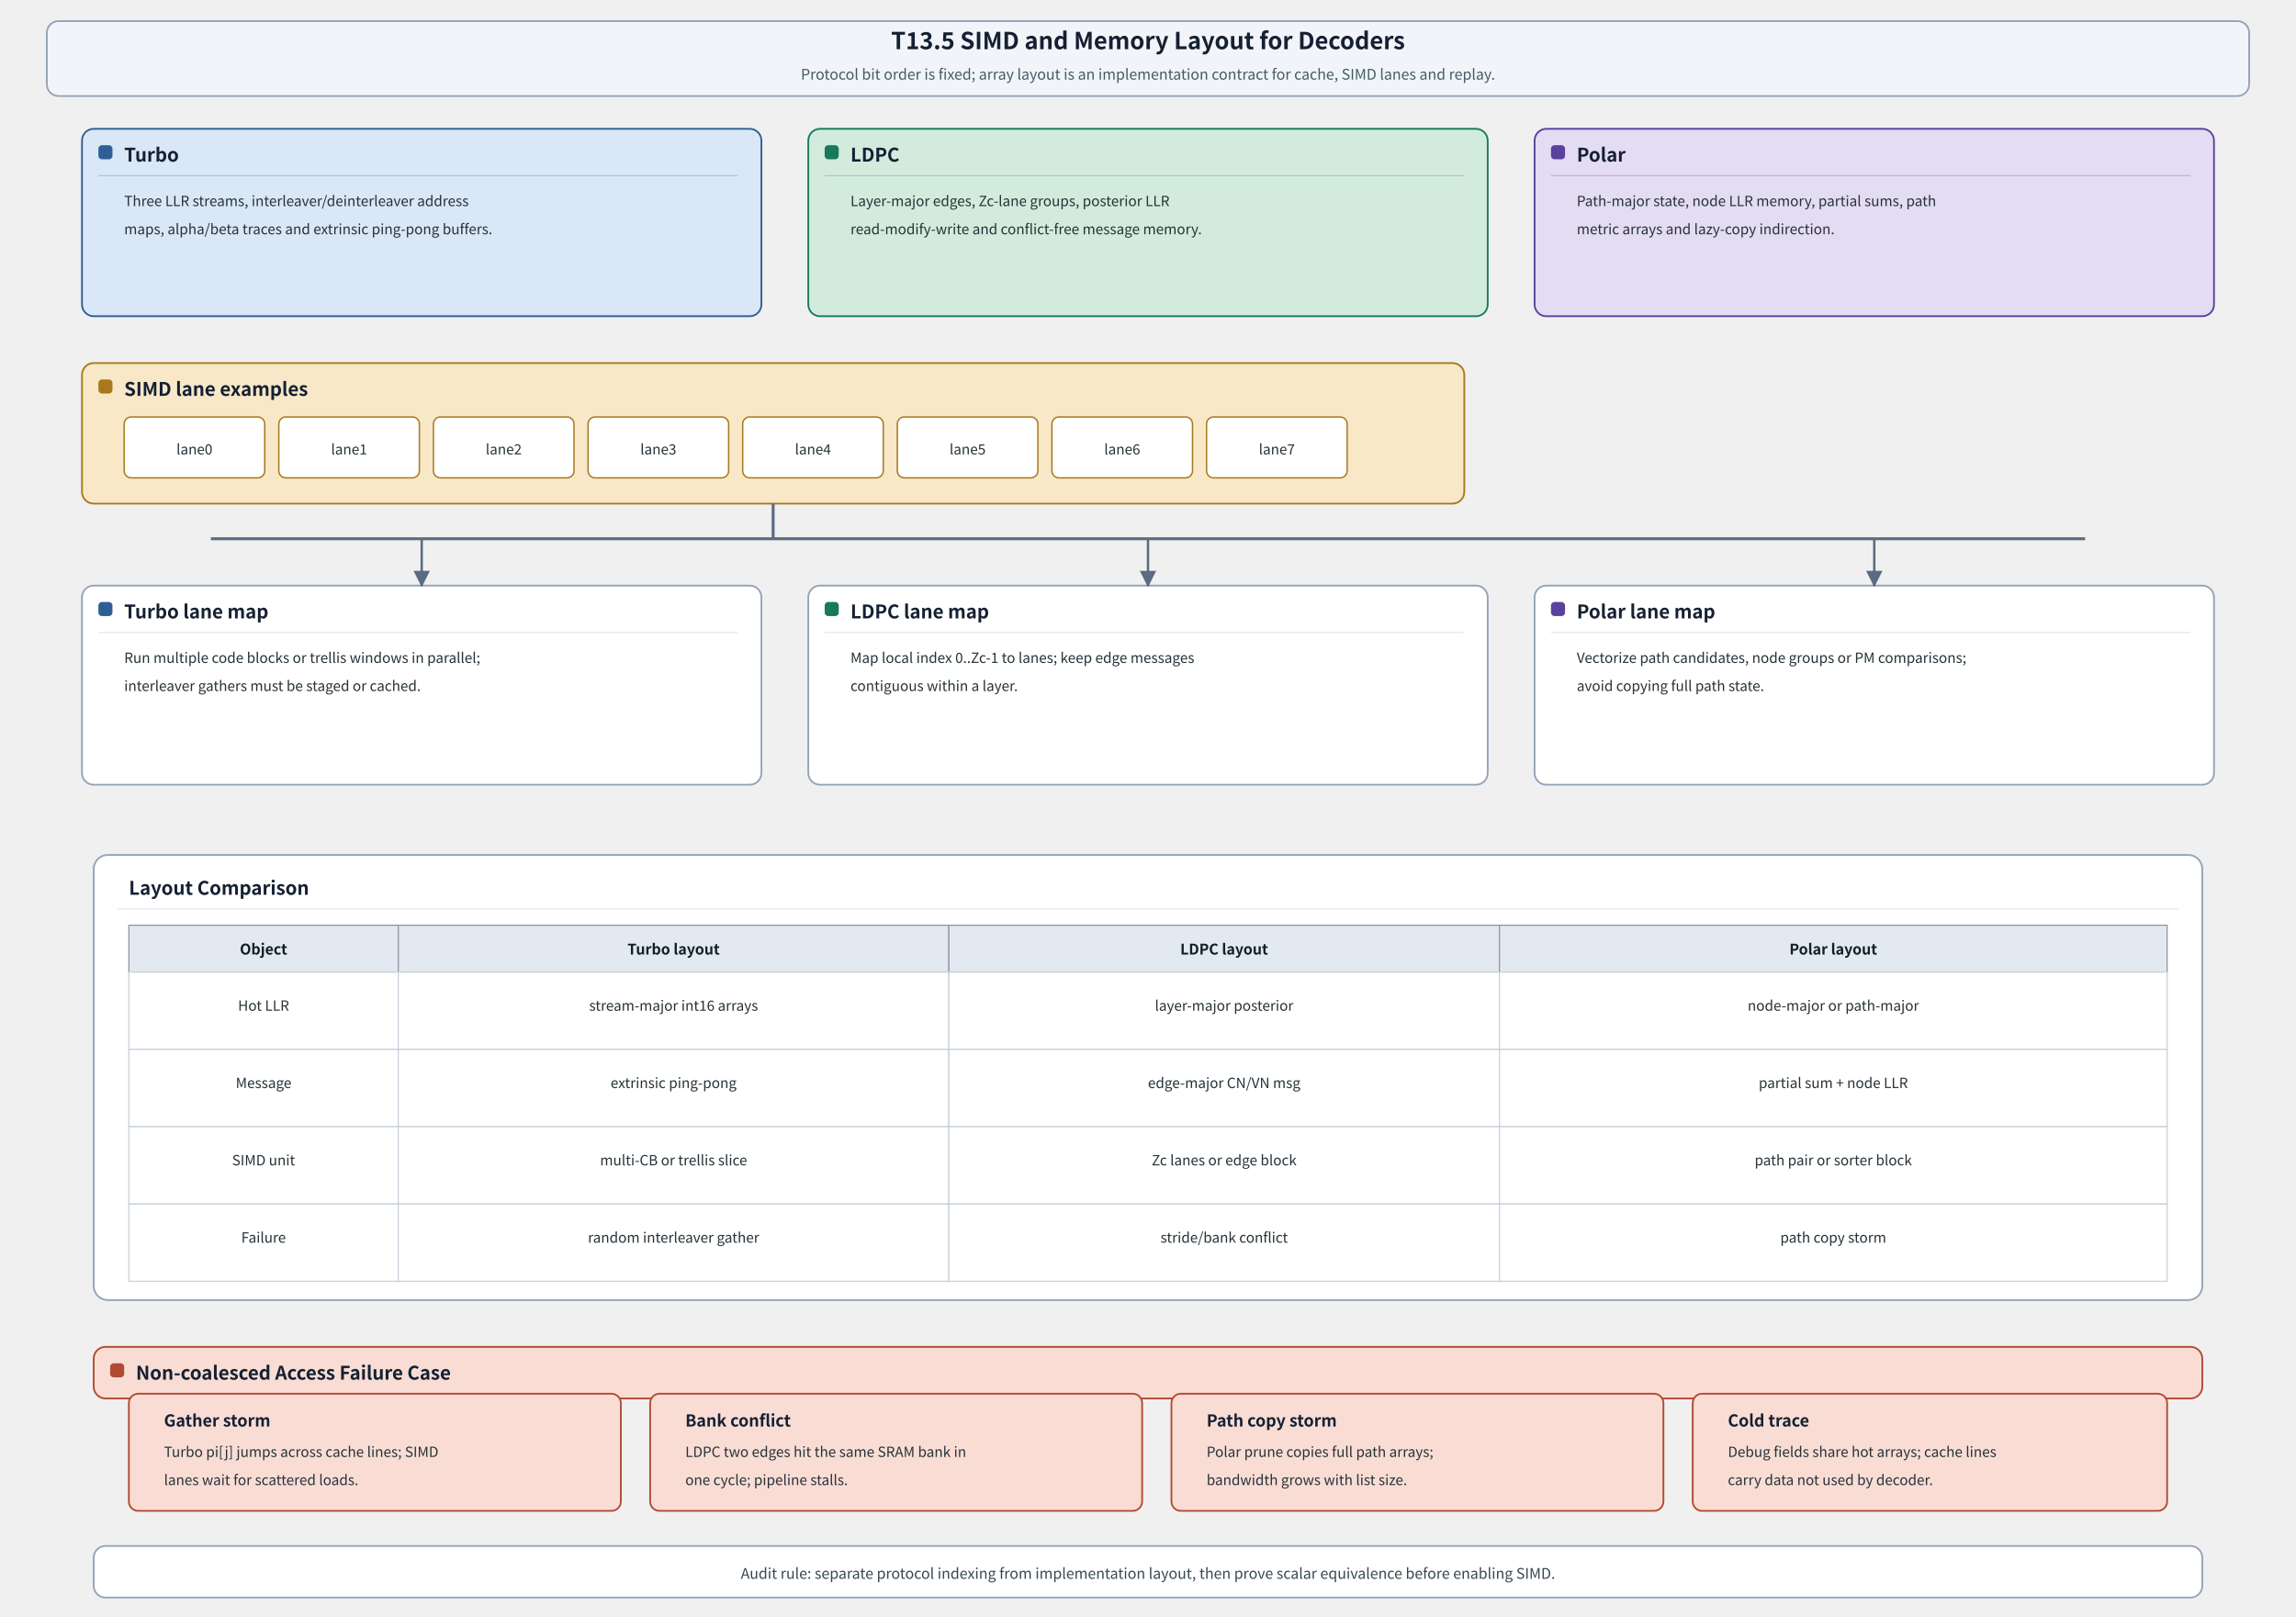
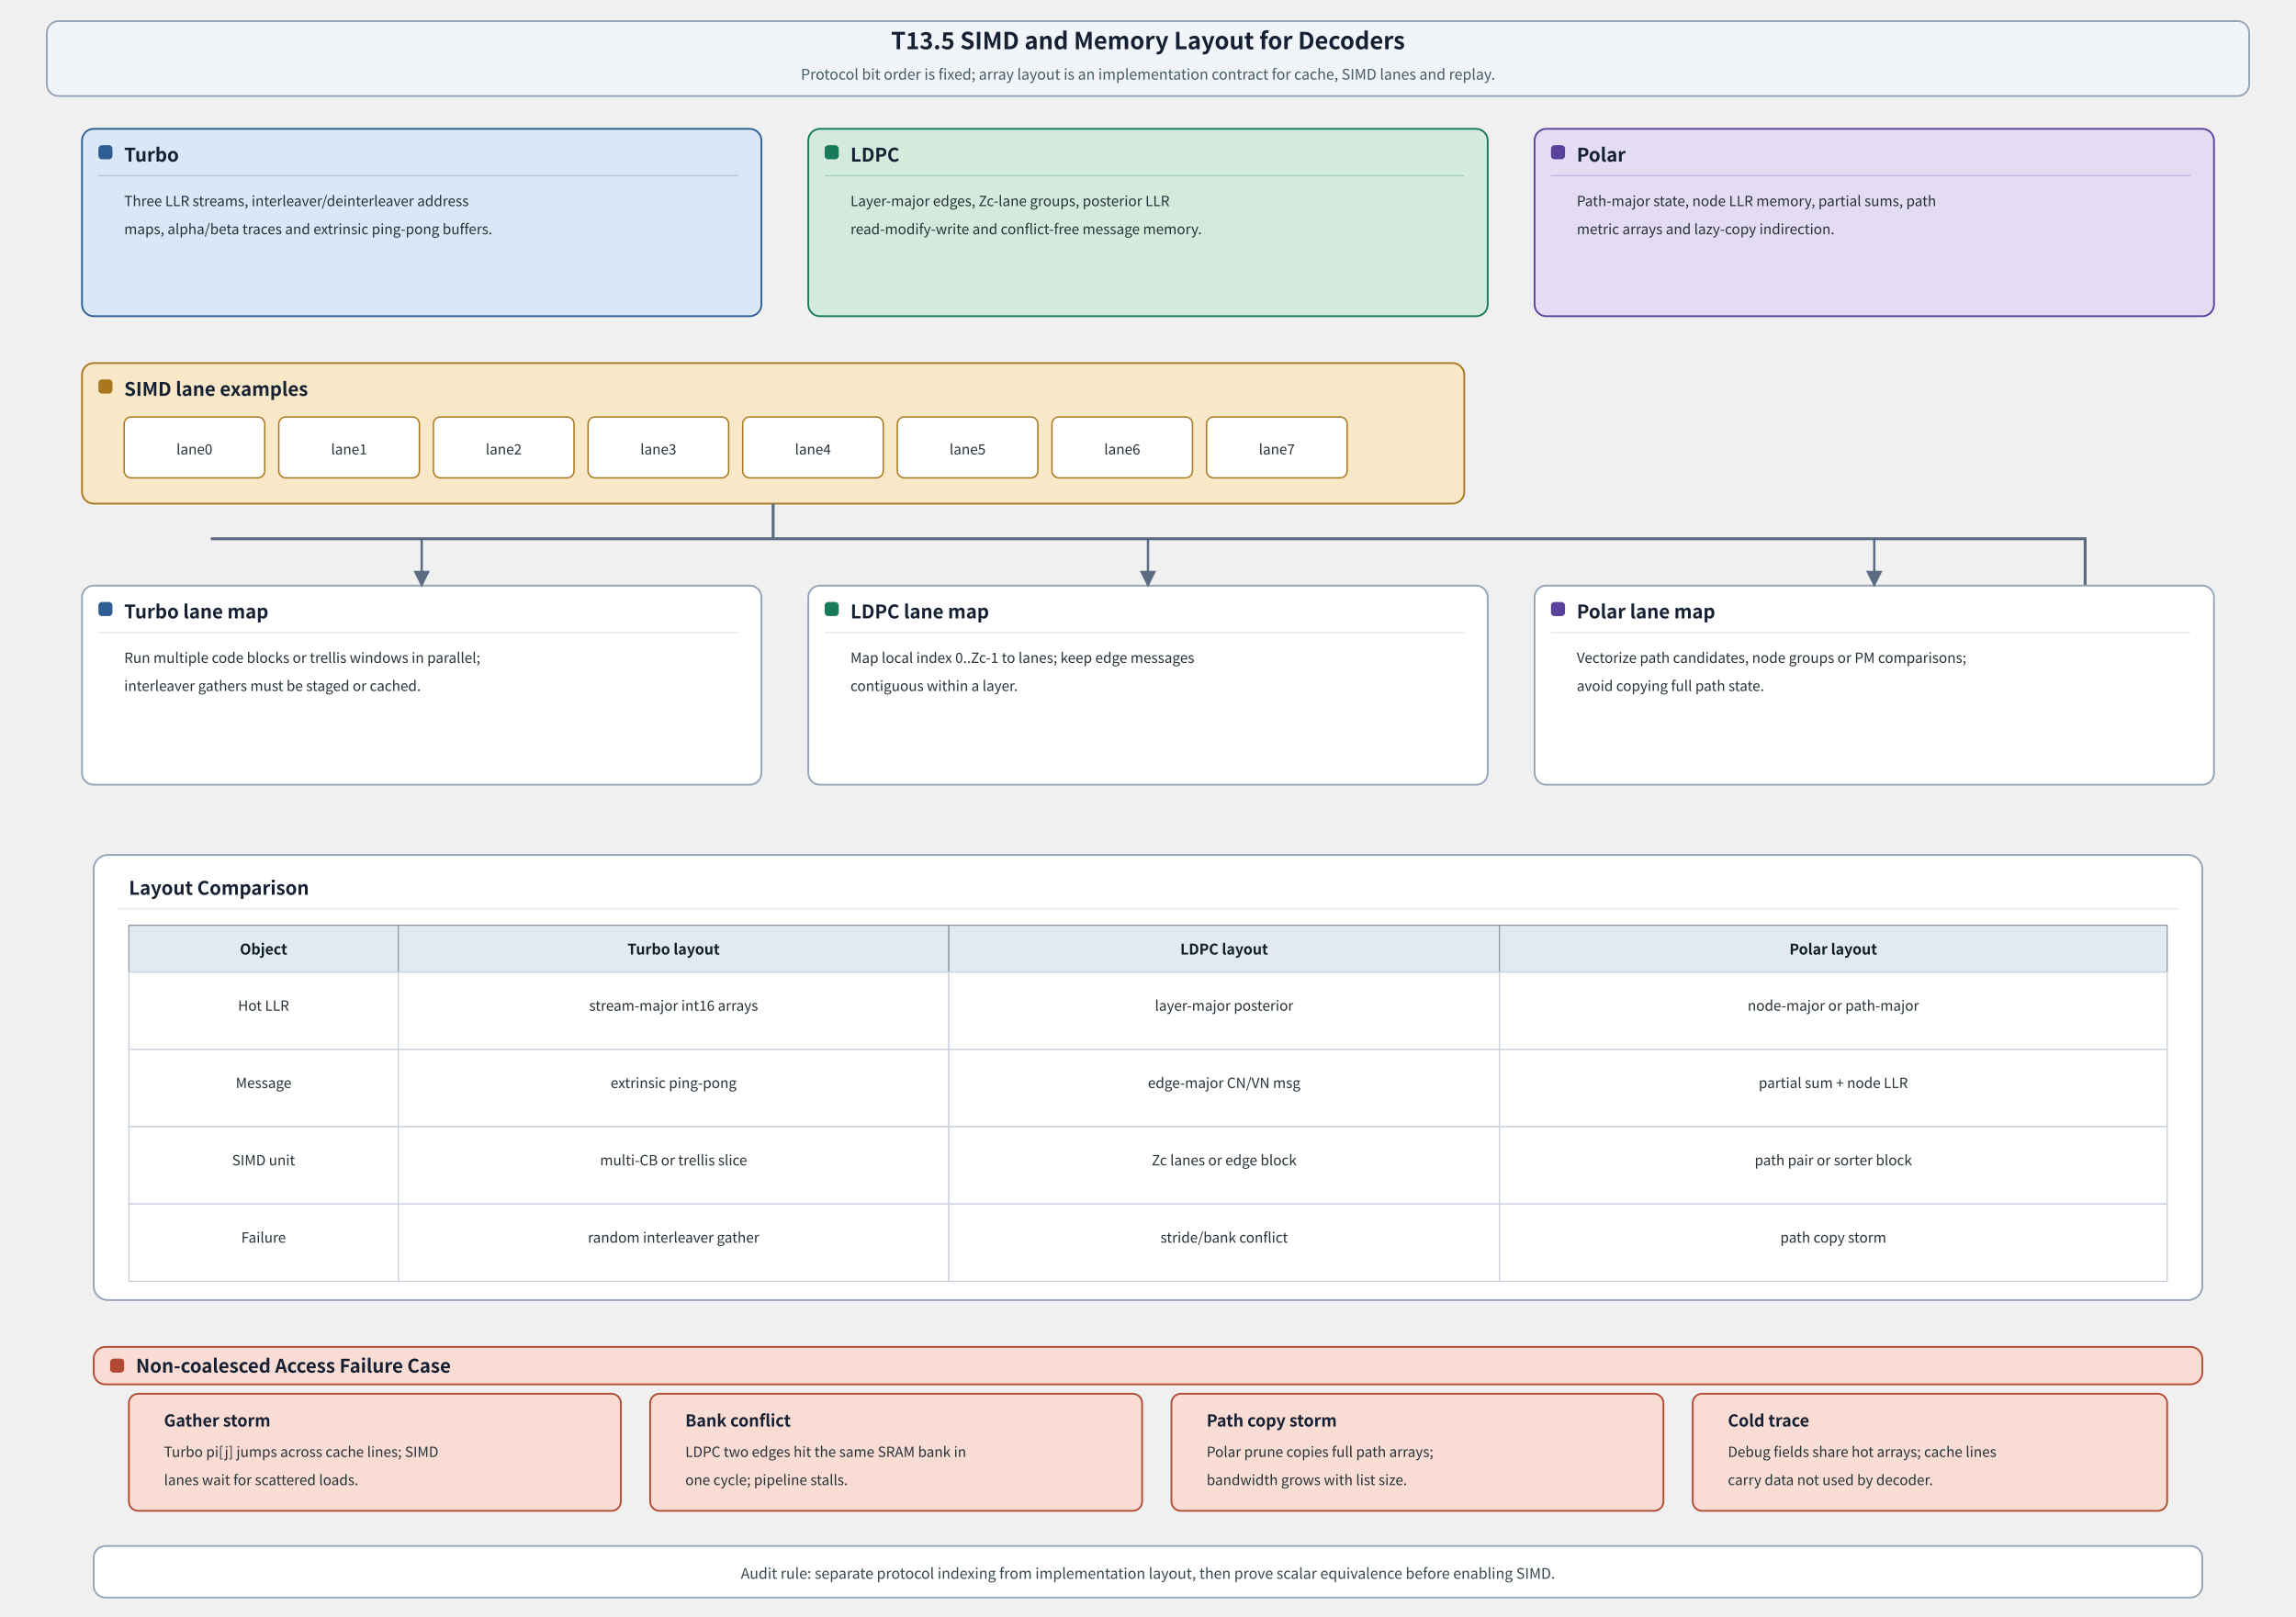
<svg xmlns="http://www.w3.org/2000/svg" width="1960" height="1380" viewBox="0 0 1960 1380" role="img" font-family="'Noto Sans CJK SC','Source Han Sans SC','PingFang SC','Microsoft YaHei',system-ui,sans-serif">
  <defs>
    <filter id="soft" x="-10%" y="-10%" width="125%" height="135%">
      <feDropShadow dx="0" dy="3" stdDeviation="4" flood-color="#334155" flood-opacity="0.14" />
    </filter>
    <marker id="arrow" viewBox="0 0 10 10" refX="9" refY="5" markerWidth="7" markerHeight="7" orient="auto-start-reverse">
      <path d="M 0 0 L 10 5 L 0 10 z" fill="#5B6B82" />
    </marker>
  </defs>
  <rect x="40" y="18" width="1880" height="64" rx="10" fill="#F1F5F9" stroke="#94A3B8" stroke-width="1.5" />
  <text x="980" y="42" font-size="20" font-weight="700" fill="#152033" text-anchor="middle">T13.5 SIMD and Memory Layout for Decoders</text>
  <text x="980" y="68" font-size="12.5" fill="#455A64" text-anchor="middle">Protocol bit order is fixed; array layout is an implementation contract for cache, SIMD lanes and replay.</text>
  <rect x="70" y="110" width="580" height="160" rx="10" fill="#D9E7F6" stroke="#2F5E94" stroke-width="1.5" />
  <rect x="84" y="124" width="12" height="12" rx="3" fill="#2F5E94" />
  <text x="106" y="138" font-size="16" font-weight="700" fill="#152033" text-anchor="start">Turbo</text>
  <line x1="84" y1="150" x2="630" y2="150" stroke="#2F5E94" stroke-opacity="0.25" stroke-width="1" />
  <text x="106" y="176" font-size="12" fill="#263238" text-anchor="start">Three LLR streams, interleaver/deinterleaver address</text>
  <text x="106" y="200" font-size="12" fill="#263238" text-anchor="start">maps, alpha/beta traces and extrinsic ping-pong buffers.</text>
  <rect x="690" y="110" width="580" height="160" rx="10" fill="#D3EBDD" stroke="#177A5A" stroke-width="1.5" />
  <rect x="704" y="124" width="12" height="12" rx="3" fill="#177A5A" />
  <text x="726" y="138" font-size="16" font-weight="700" fill="#152033" text-anchor="start">LDPC</text>
  <line x1="704" y1="150" x2="1250" y2="150" stroke="#177A5A" stroke-opacity="0.25" stroke-width="1" />
  <text x="726" y="176" font-size="12" fill="#263238" text-anchor="start">Layer-major edges, Zc-lane groups, posterior LLR</text>
  <text x="726" y="200" font-size="12" fill="#263238" text-anchor="start">read-modify-write and conflict-free message memory.</text>
  <rect x="1310" y="110" width="580" height="160" rx="10" fill="#E3DCF2" stroke="#59419C" stroke-width="1.5" />
  <rect x="1324" y="124" width="12" height="12" rx="3" fill="#59419C" />
  <text x="1346" y="138" font-size="16" font-weight="700" fill="#152033" text-anchor="start">Polar</text>
  <line x1="1324" y1="150" x2="1870" y2="150" stroke="#59419C" stroke-opacity="0.25" stroke-width="1" />
  <text x="1346" y="176" font-size="12" fill="#263238" text-anchor="start">Path-major state, node LLR memory, partial sums, path</text>
  <text x="1346" y="200" font-size="12" fill="#263238" text-anchor="start">metric arrays and lazy-copy indirection.</text>
  <rect x="70" y="310" width="1180" height="120" rx="10" fill="#F8E8C8" stroke="#A8781E" stroke-width="1.5" />
  <rect x="84" y="324" width="12" height="12" rx="3" fill="#A8781E" />
  <text x="106" y="338" font-size="16" font-weight="700" fill="#152033" text-anchor="start">SIMD lane examples</text>
  <g fill="#263238">
    <rect x="106" y="356" width="120" height="52" rx="6" fill="#FFFFFF" stroke="#A8781E" stroke-width="1.2" />
    <text x="166" y="388" font-size="12" text-anchor="middle">lane0</text>
    <rect x="238" y="356" width="120" height="52" rx="6" fill="#FFFFFF" stroke="#A8781E" stroke-width="1.2" />
    <text x="298" y="388" font-size="12" text-anchor="middle">lane1</text>
    <rect x="370" y="356" width="120" height="52" rx="6" fill="#FFFFFF" stroke="#A8781E" stroke-width="1.2" />
    <text x="430" y="388" font-size="12" text-anchor="middle">lane2</text>
    <rect x="502" y="356" width="120" height="52" rx="6" fill="#FFFFFF" stroke="#A8781E" stroke-width="1.2" />
    <text x="562" y="388" font-size="12" text-anchor="middle">lane3</text>
    <rect x="634" y="356" width="120" height="52" rx="6" fill="#FFFFFF" stroke="#A8781E" stroke-width="1.2" />
    <text x="694" y="388" font-size="12" text-anchor="middle">lane4</text>
    <rect x="766" y="356" width="120" height="52" rx="6" fill="#FFFFFF" stroke="#A8781E" stroke-width="1.2" />
    <text x="826" y="388" font-size="12" text-anchor="middle">lane5</text>
    <rect x="898" y="356" width="120" height="52" rx="6" fill="#FFFFFF" stroke="#A8781E" stroke-width="1.2" />
    <text x="958" y="388" font-size="12" text-anchor="middle">lane6</text>
    <rect x="1030" y="356" width="120" height="52" rx="6" fill="#FFFFFF" stroke="#A8781E" stroke-width="1.2" />
    <text x="1090" y="388" font-size="12" text-anchor="middle">lane7</text>
  </g>
-   <path d="M 180 460 H 1780" fill="none" stroke="#5B6B82" stroke-width="2.5" />
-   <path d="M 660 430 V 460" fill="none" stroke="#5B6B82" stroke-width="2.5" />
+   <path d="M 180 460 H 1780 V 500" fill="none" stroke="#5B6B82" stroke-width="2.5" />
+   <path d="M 660 460 V 430" fill="none" stroke="#5B6B82" stroke-width="2.5" />
  <rect x="70" y="500" width="580" height="170" rx="10" fill="#FFFFFF" stroke="#94A3B8" stroke-width="1.5" />
  <rect x="84" y="514" width="12" height="12" rx="3" fill="#2F5E94" />
  <text x="106" y="528" font-size="16" font-weight="700" fill="#152033" text-anchor="start">Turbo lane map</text>
  <line x1="84" y1="540" x2="630" y2="540" stroke="#94A3B8" stroke-opacity="0.25" stroke-width="1" />
  <text x="106" y="566" font-size="12" fill="#263238" text-anchor="start">Run multiple code blocks or trellis windows in parallel;</text>
  <text x="106" y="590" font-size="12" fill="#263238" text-anchor="start">interleaver gathers must be staged or cached.</text>
  <rect x="690" y="500" width="580" height="170" rx="10" fill="#FFFFFF" stroke="#94A3B8" stroke-width="1.5" />
  <rect x="704" y="514" width="12" height="12" rx="3" fill="#177A5A" />
  <text x="726" y="528" font-size="16" font-weight="700" fill="#152033" text-anchor="start">LDPC lane map</text>
  <line x1="704" y1="540" x2="1250" y2="540" stroke="#94A3B8" stroke-opacity="0.25" stroke-width="1" />
  <text x="726" y="566" font-size="12" fill="#263238" text-anchor="start">Map local index 0..Zc-1 to lanes; keep edge messages</text>
  <text x="726" y="590" font-size="12" fill="#263238" text-anchor="start">contiguous within a layer.</text>
  <rect x="1310" y="500" width="580" height="170" rx="10" fill="#FFFFFF" stroke="#94A3B8" stroke-width="1.5" />
  <rect x="1324" y="514" width="12" height="12" rx="3" fill="#59419C" />
  <text x="1346" y="528" font-size="16" font-weight="700" fill="#152033" text-anchor="start">Polar lane map</text>
  <line x1="1324" y1="540" x2="1870" y2="540" stroke="#94A3B8" stroke-opacity="0.25" stroke-width="1" />
  <text x="1346" y="566" font-size="12" fill="#263238" text-anchor="start">Vectorize path candidates, node groups or PM comparisons;</text>
  <text x="1346" y="590" font-size="12" fill="#263238" text-anchor="start">avoid copying full path state.</text>
  <rect x="80" y="730" width="1800" height="380" rx="12" fill="#FFFFFF" stroke="#94A3B8" stroke-width="1.5" />
  <text x="110" y="764" font-size="16" font-weight="700" fill="#152033" text-anchor="start">Layout Comparison</text>
  <line x1="100" y1="776" x2="1860" y2="776" stroke="#94A3B8" stroke-opacity="0.25" stroke-width="1" />
  <rect x="110" y="790" width="230" height="40" fill="#E3E9F0" stroke="#8A97A6" stroke-width="1" />
  <text x="225" y="815" font-size="12.5" font-weight="700" fill="#102027" text-anchor="middle">Object</text>
  <rect x="340" y="790" width="470" height="40" fill="#E3E9F0" stroke="#8A97A6" stroke-width="1" />
  <text x="575" y="815" font-size="12.5" font-weight="700" fill="#102027" text-anchor="middle">Turbo layout</text>
  <rect x="810" y="790" width="470" height="40" fill="#E3E9F0" stroke="#8A97A6" stroke-width="1" />
  <text x="1045" y="815" font-size="12.5" font-weight="700" fill="#102027" text-anchor="middle">LDPC layout</text>
  <rect x="1280" y="790" width="570" height="40" fill="#E3E9F0" stroke="#8A97A6" stroke-width="1" />
  <text x="1565" y="815" font-size="12.5" font-weight="700" fill="#102027" text-anchor="middle">Polar layout</text>
  <rect x="110" y="830" width="230" height="66" fill="#FFFFFF" stroke="#C7D0DB" stroke-width="1" />
  <text x="225" y="863" font-size="12" fill="#263238" text-anchor="middle">Hot LLR</text>
  <rect x="340" y="830" width="470" height="66" fill="#FFFFFF" stroke="#C7D0DB" stroke-width="1" />
  <text x="575" y="863" font-size="12" fill="#263238" text-anchor="middle">stream-major int16 arrays</text>
  <rect x="810" y="830" width="470" height="66" fill="#FFFFFF" stroke="#C7D0DB" stroke-width="1" />
  <text x="1045" y="863" font-size="12" fill="#263238" text-anchor="middle">layer-major posterior</text>
  <rect x="1280" y="830" width="570" height="66" fill="#FFFFFF" stroke="#C7D0DB" stroke-width="1" />
  <text x="1565" y="863" font-size="12" fill="#263238" text-anchor="middle">node-major or path-major</text>
  <rect x="110" y="896" width="230" height="66" fill="#FFFFFF" stroke="#C7D0DB" stroke-width="1" />
  <text x="225" y="929" font-size="12" fill="#263238" text-anchor="middle">Message</text>
  <rect x="340" y="896" width="470" height="66" fill="#FFFFFF" stroke="#C7D0DB" stroke-width="1" />
  <text x="575" y="929" font-size="12" fill="#263238" text-anchor="middle">extrinsic ping-pong</text>
  <rect x="810" y="896" width="470" height="66" fill="#FFFFFF" stroke="#C7D0DB" stroke-width="1" />
  <text x="1045" y="929" font-size="12" fill="#263238" text-anchor="middle">edge-major CN/VN msg</text>
  <rect x="1280" y="896" width="570" height="66" fill="#FFFFFF" stroke="#C7D0DB" stroke-width="1" />
  <text x="1565" y="929" font-size="12" fill="#263238" text-anchor="middle">partial sum + node LLR</text>
  <rect x="110" y="962" width="230" height="66" fill="#FFFFFF" stroke="#C7D0DB" stroke-width="1" />
  <text x="225" y="995" font-size="12" fill="#263238" text-anchor="middle">SIMD unit</text>
  <rect x="340" y="962" width="470" height="66" fill="#FFFFFF" stroke="#C7D0DB" stroke-width="1" />
  <text x="575" y="995" font-size="12" fill="#263238" text-anchor="middle">multi-CB or trellis slice</text>
  <rect x="810" y="962" width="470" height="66" fill="#FFFFFF" stroke="#C7D0DB" stroke-width="1" />
  <text x="1045" y="995" font-size="12" fill="#263238" text-anchor="middle">Zc lanes or edge block</text>
  <rect x="1280" y="962" width="570" height="66" fill="#FFFFFF" stroke="#C7D0DB" stroke-width="1" />
  <text x="1565" y="995" font-size="12" fill="#263238" text-anchor="middle">path pair or sorter block</text>
  <rect x="110" y="1028" width="230" height="66" fill="#FFFFFF" stroke="#C7D0DB" stroke-width="1" />
  <text x="225" y="1061" font-size="12" fill="#263238" text-anchor="middle">Failure</text>
  <rect x="340" y="1028" width="470" height="66" fill="#FFFFFF" stroke="#C7D0DB" stroke-width="1" />
  <text x="575" y="1061" font-size="12" fill="#263238" text-anchor="middle">random interleaver gather</text>
  <rect x="810" y="1028" width="470" height="66" fill="#FFFFFF" stroke="#C7D0DB" stroke-width="1" />
  <text x="1045" y="1061" font-size="12" fill="#263238" text-anchor="middle">stride/bank conflict</text>
  <rect x="1280" y="1028" width="570" height="66" fill="#FFFFFF" stroke="#C7D0DB" stroke-width="1" />
  <text x="1565" y="1061" font-size="12" fill="#263238" text-anchor="middle">path copy storm</text>
-   <rect x="80" y="1150" width="1800" height="44" rx="10" fill="#F9DDD5" stroke="#B24A33" stroke-width="1.5" />
-   <rect x="94" y="1164" width="12" height="12" rx="3" fill="#B24A33" />
-   <text x="116" y="1178" font-size="16" font-weight="700" fill="#152033" text-anchor="start">Non-coalesced Access Failure Case</text>
+   <rect x="80" y="1150" width="1800" height="32" rx="10" fill="#F9DDD5" stroke="#B24A33" stroke-width="1.5" />
+   <rect x="94" y="1160" width="12" height="12" rx="3" fill="#B24A33" />
+   <text x="116" y="1172" font-size="16" font-weight="700" fill="#152033" text-anchor="start">Non-coalesced Access Failure Case</text>
  <g fill="#263238">
    <rect x="110" y="1190" width="420" height="100" rx="8" fill="#F9DDD5" stroke="#B24A33" stroke-width="1.5" />
    <text x="140" y="1218" font-size="14" font-weight="700" fill="#152033" text-anchor="start">Gather storm</text>
    <text x="140" y="1244" font-size="12" text-anchor="start">Turbo pi[j] jumps across cache lines; SIMD</text>
    <text x="140" y="1268" font-size="12" text-anchor="start">lanes wait for scattered loads.</text>
    <rect x="555" y="1190" width="420" height="100" rx="8" fill="#F9DDD5" stroke="#B24A33" stroke-width="1.5" />
    <text x="585" y="1218" font-size="14" font-weight="700" fill="#152033" text-anchor="start">Bank conflict</text>
    <text x="585" y="1244" font-size="12" text-anchor="start">LDPC two edges hit the same SRAM bank in</text>
    <text x="585" y="1268" font-size="12" text-anchor="start">one cycle; pipeline stalls.</text>
    <rect x="1000" y="1190" width="420" height="100" rx="8" fill="#F9DDD5" stroke="#B24A33" stroke-width="1.5" />
    <text x="1030" y="1218" font-size="14" font-weight="700" fill="#152033" text-anchor="start">Path copy storm</text>
    <text x="1030" y="1244" font-size="12" text-anchor="start">Polar prune copies full path arrays;</text>
    <text x="1030" y="1268" font-size="12" text-anchor="start">bandwidth grows with list size.</text>
    <rect x="1445" y="1190" width="405" height="100" rx="8" fill="#F9DDD5" stroke="#B24A33" stroke-width="1.5" />
    <text x="1475" y="1218" font-size="14" font-weight="700" fill="#152033" text-anchor="start">Cold trace</text>
    <text x="1475" y="1244" font-size="12" text-anchor="start">Debug fields share hot arrays; cache lines</text>
    <text x="1475" y="1268" font-size="12" text-anchor="start">carry data not used by decoder.</text>
  </g>
  <rect x="80" y="1320" width="1800" height="44" rx="10" fill="#FFFFFF" stroke="#94A3B8" stroke-width="1.5" />
  <text x="980" y="1348" font-size="12.5" fill="#37474F" text-anchor="middle">Audit rule: separate protocol indexing from implementation layout, then prove scalar equivalence before enabling SIMD.</text>
  <g stroke="#5B6B82" stroke-width="2" fill="none">
    <path d="M 360 460 L 360 500" marker-end="url(#arrow)" />
    <path d="M 980 460 L 980 500" marker-end="url(#arrow)" />
    <path d="M 1600 460 L 1600 500" marker-end="url(#arrow)" />
  </g>
</svg>
